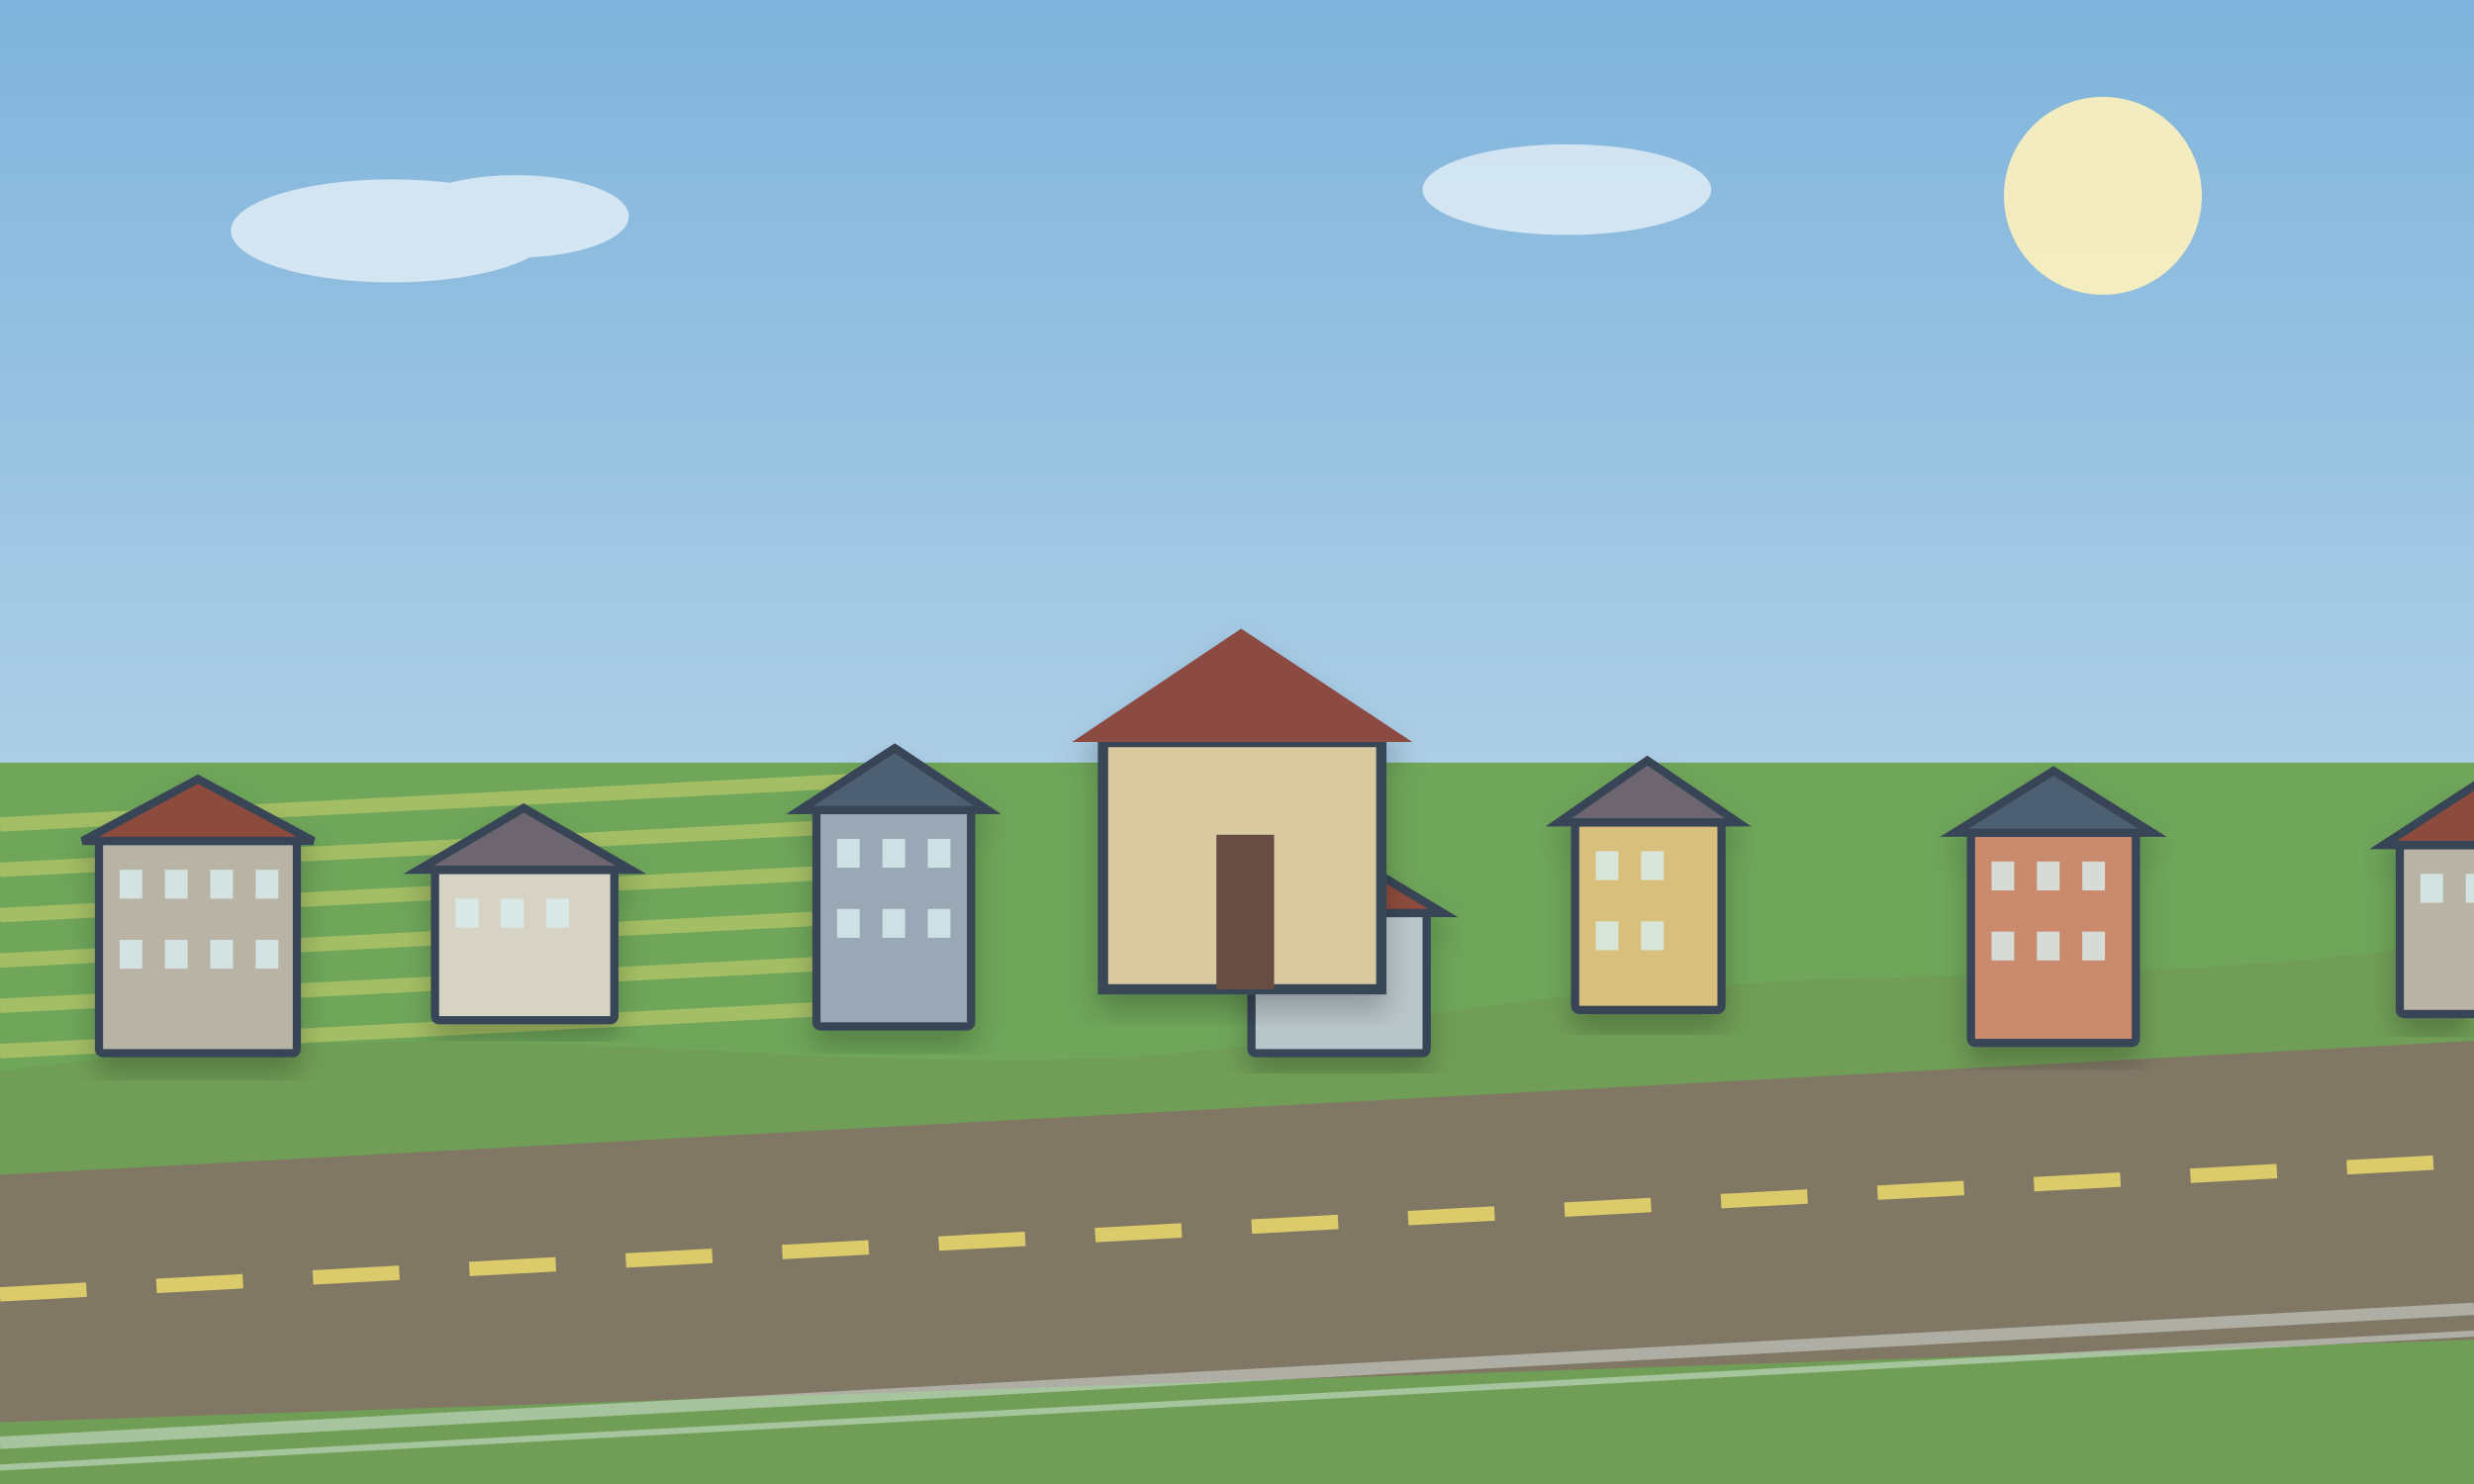
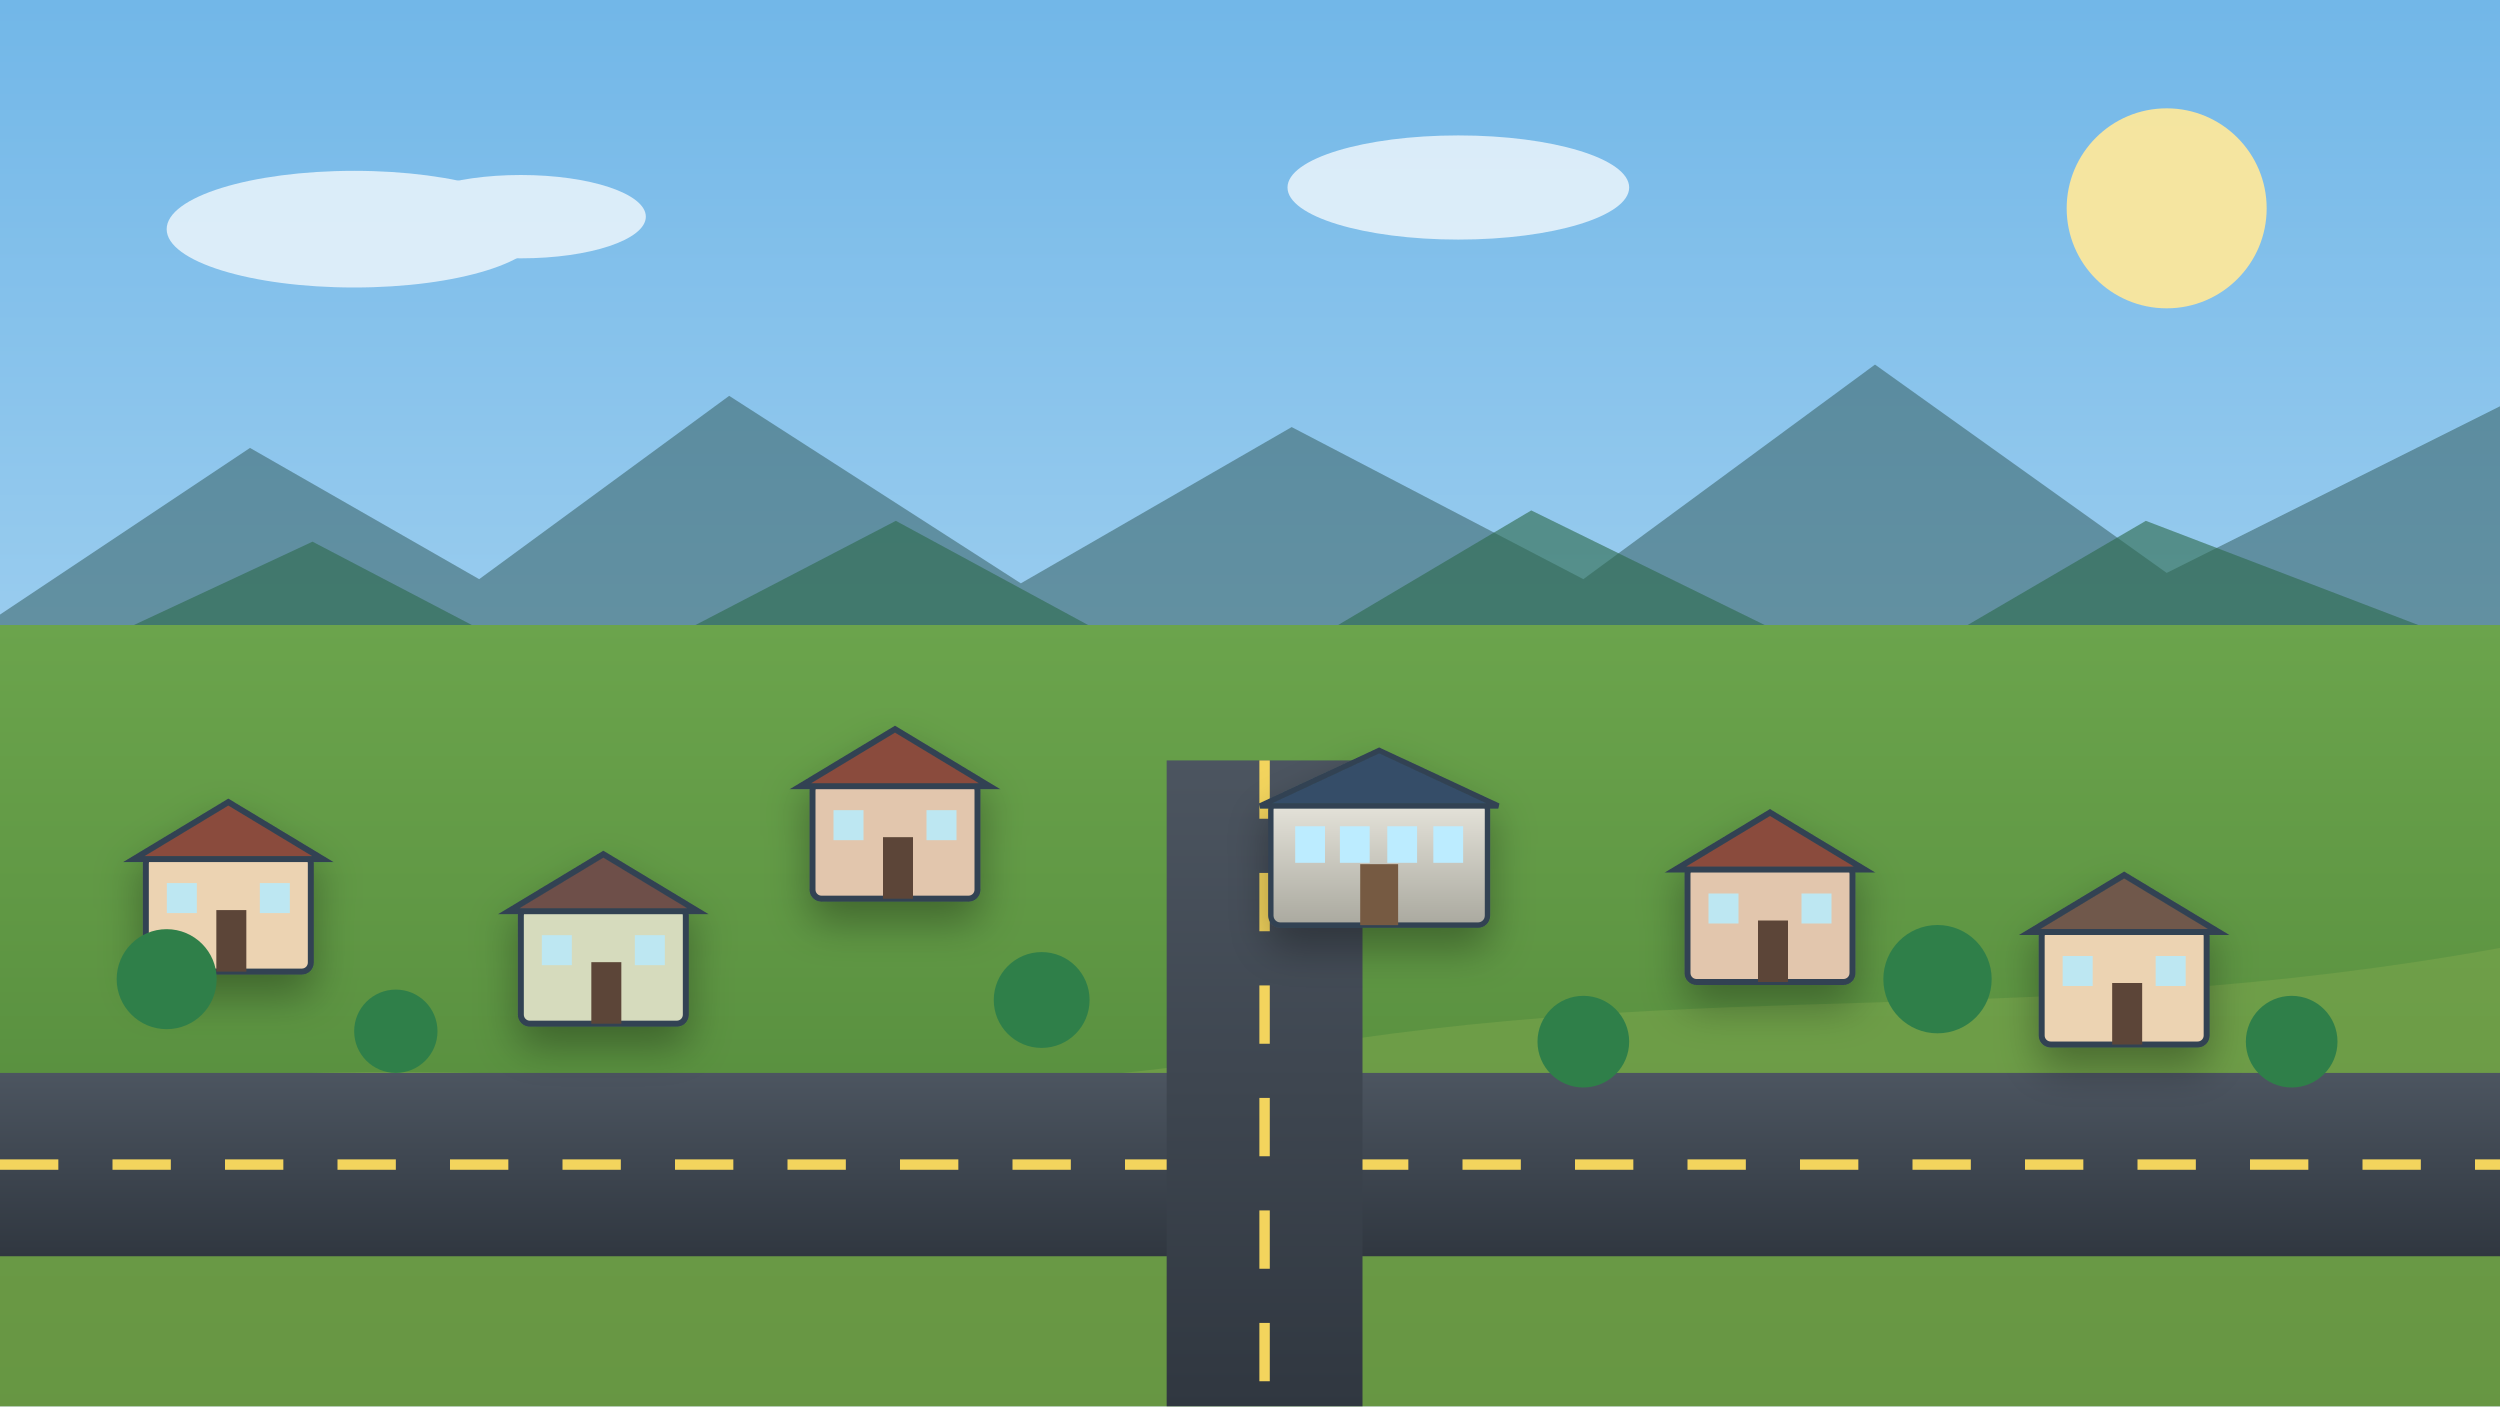
- <svg xmlns="http://www.w3.org/2000/svg" viewBox="0 0 1200 720" role="img" aria-label="Stadtentwicklung Stufe 2">
+ <svg xmlns="http://www.w3.org/2000/svg" viewBox="0 0 1200 675" role="img" aria-label="Dorf">
  <defs>
    <linearGradient id="sky" x1="0" y1="0" x2="0" y2="1">
-       <stop offset="0" stop-color="#80b4dc" />
-       <stop offset="1" stop-color="#d6e7ef" />
+       <stop stop-color="#72b7e8" />
+       <stop offset="1" stop-color="#c9e6f6" />
    </linearGradient>
-     <linearGradient id="glass" x1="0" y1="0" x2="1" y2="1">
-       <stop stop-color="#9fd5dc" />
-       <stop offset=".55" stop-color="#4f7f96" />
-       <stop offset="1" stop-color="#d4eef2" />
+     <linearGradient id="ground" x1="0" y1="0" x2="0" y2="1">
+       <stop stop-color="#6ba44c" />
+       <stop offset="1" stop-color="#4d8337" />
    </linearGradient>
-     <filter id="shadow">
-       <feDropShadow dx="0" dy="8" stdDeviation="7" flood-opacity=".23" />
+     <linearGradient id="road" x1="0" y1="0" x2="0" y2="1">
+       <stop stop-color="#4c5560" />
+       <stop offset="1" stop-color="#303740" />
+     </linearGradient>
+     <linearGradient id="stone" x1="0" y1="0" x2="0" y2="1">
+       <stop stop-color="#e6e4db" />
+       <stop offset="1" stop-color="#aaa99f" />
+     </linearGradient>
+     <filter id="shadow" x="-30%" y="-30%" width="160%" height="180%">
+       <feDropShadow dx="0" dy="10" stdDeviation="10" flood-color="#02070b" flood-opacity=".32" />
    </filter>
  </defs>
-   <rect width="1200" height="720" fill="url(#sky)" />
-   <circle cx="1020" cy="95" r="48" fill="#fff2bd" opacity=".9" />
-   <g fill="#fff" opacity=".62">
-     <ellipse cx="190" cy="112" rx="78" ry="25" />
-     <ellipse cx="250" cy="105" rx="55" ry="20" />
-     <ellipse cx="760" cy="92" rx="70" ry="22" />
+   <rect width="1200" height="675" fill="url(#sky)" />
+   <circle cx="1040" cy="100" r="48" fill="#ffe89a" opacity=".92" />
+   <g fill="#fff" opacity=".72">
+     <ellipse cx="170" cy="110" rx="90" ry="28" />
+     <ellipse cx="250" cy="104" rx="60" ry="20" />
+     <ellipse cx="700" cy="90" rx="82" ry="25" />
  </g>
-   <rect y="370" width="1200" height="350" fill="#6fa65a" />
-   <path d="M0 520 C260 480 450 540 650 500 C850 460 1030 485 1200 455 L1200 720 0 720Z" fill="#70904f" opacity=".38" />
-   <path d="M0 570 L1200 505 L1200 650 L0 690Z" fill="#807764" />
-   <path d="M0 628 L1200 563" stroke="#e6d46b" stroke-width="7" stroke-dasharray="42 34" opacity=".9" />
-   <g opacity=".7">
-     <path d="M0 400 L430 378" stroke="#b9c968" stroke-width="7" />
-     <path d="M0 422 L430 400" stroke="#b9c968" stroke-width="7" />
-     <path d="M0 444 L430 422" stroke="#b9c968" stroke-width="7" />
-     <path d="M0 466 L430 444" stroke="#b9c968" stroke-width="7" />
-     <path d="M0 488 L430 466" stroke="#b9c968" stroke-width="7" />
-     <path d="M0 510 L430 488" stroke="#b9c968" stroke-width="7" />
+   <path d="M0 295L120 215 230 278 350 190 490 280 620 205 760 278 900 175 1040 275 1200 195V410H0Z" fill="#355f62" opacity=".55" />
+   <path d="M0 330L150 260 280 328 430 250 585 334 735 245 900 326 1030 250 1200 315V430H0Z" fill="#2d6a4d" opacity=".62" />
+   <rect y="300" width="1200" height="375" fill="url(#ground)" />
+   <path d="M0 530C220 490 390 545 610 505 820 468 980 495 1200 455V675H0Z" fill="#7ba54c" opacity=".55" />
+   <rect y="515" width="1200" height="88" fill="url(#road)" />
+   <path d="M0 559H1200" stroke="#f3d45d" stroke-width="5" stroke-dasharray="28 26" />
+   <rect x="560" y="365" width="94" height="310" fill="url(#road)" />
+   <path d="M607 365V675" stroke="#f3d45d" stroke-width="5" stroke-dasharray="28 26" />
+   <g filter="url(#shadow)">
+     <g transform="translate(70 385) scale(.72)">
+       <rect y="35" width="110" height="78" rx="6" fill="#ecd3b2" stroke="#334353" stroke-width="4" />
+       <path d="M-8 38 55 0 118 38Z" fill="#8a4c3d" stroke="#334353" stroke-width="4" />
+       <rect x="14" y="54" width="20" height="20" fill="#bde7f2" />
+       <rect x="76" y="54" width="20" height="20" fill="#bde7f2" />
+       <rect x="47" y="72" width="20" height="41" fill="#5c4538" />
+     </g>
+     <g transform="translate(250 410) scale(.72)">
+       <rect y="35" width="110" height="78" rx="6" fill="#d6dbbd" stroke="#334353" stroke-width="4" />
+       <path d="M-8 38 55 0 118 38Z" fill="#6e4f4a" stroke="#334353" stroke-width="4" />
+       <rect x="14" y="54" width="20" height="20" fill="#bde7f2" />
+       <rect x="76" y="54" width="20" height="20" fill="#bde7f2" />
+       <rect x="47" y="72" width="20" height="41" fill="#5c4538" />
+     </g>
+     <g transform="translate(390 350) scale(.72)">
+       <rect y="35" width="110" height="78" rx="6" fill="#e2c6ad" stroke="#334353" stroke-width="4" />
+       <path d="M-8 38 55 0 118 38Z" fill="#8a4c3d" stroke="#334353" stroke-width="4" />
+       <rect x="14" y="54" width="20" height="20" fill="#bde7f2" />
+       <rect x="76" y="54" width="20" height="20" fill="#bde7f2" />
+       <rect x="47" y="72" width="20" height="41" fill="#5c4538" />
+     </g>
+     <g transform="translate(810 390) scale(.72)">
+       <rect y="35" width="110" height="78" rx="6" fill="#e2c6ad" stroke="#334353" stroke-width="4" />
+       <path d="M-8 38 55 0 118 38Z" fill="#8a4c3d" stroke="#334353" stroke-width="4" />
+       <rect x="14" y="54" width="20" height="20" fill="#bde7f2" />
+       <rect x="76" y="54" width="20" height="20" fill="#bde7f2" />
+       <rect x="47" y="72" width="20" height="41" fill="#5c4538" />
+     </g>
+     <g transform="translate(980 420) scale(.72)">
+       <rect y="35" width="110" height="78" rx="6" fill="#ecd3b2" stroke="#334353" stroke-width="4" />
+       <path d="M-8 38 55 0 118 38Z" fill="#6f594b" stroke="#334353" stroke-width="4" />
+       <rect x="14" y="54" width="20" height="20" fill="#bde7f2" />
+       <rect x="76" y="54" width="20" height="20" fill="#bde7f2" />
+       <rect x="47" y="72" width="20" height="41" fill="#5c4538" />
+     </g>
+     <g transform="translate(610 355) scale(.65)">
+       <rect y="45" width="160" height="92" rx="7" fill="url(#stone)" stroke="#334353" stroke-width="4" />
+       <path d="M-8 49 80 8 168 49Z" fill="#344e68" stroke="#334353" stroke-width="4" />
+       <rect x="18" y="64" width="22" height="27" fill="#bcecff" />
+       <rect x="51" y="64" width="22" height="27" fill="#bcecff" />
+       <rect x="86" y="64" width="22" height="27" fill="#bcecff" />
+       <rect x="120" y="64" width="22" height="27" fill="#bcecff" />
+       <rect x="66" y="92" width="28" height="45" fill="#765a42" />
+     </g>
  </g>
-   <g filter="url(#shadow)">
-     <rect x="48" y="408" width="96" height="103" rx="2" fill="#b8b3a5" stroke="#384557" stroke-width="4" />
-     <path d="M40 408 L96 378 L152 408Z" fill="#8d4b3e" stroke="#384557" stroke-width="4" />
-     <rect x="58" y="422" width="11" height="14" fill="#d9eff0" opacity=".8" />
-     <rect x="80" y="422" width="11" height="14" fill="#d9eff0" opacity=".8" />
-     <rect x="102" y="422" width="11" height="14" fill="#d9eff0" opacity=".8" />
-     <rect x="124" y="422" width="11" height="14" fill="#d9eff0" opacity=".8" />
-     <rect x="58" y="456" width="11" height="14" fill="#d9eff0" opacity=".8" />
-     <rect x="80" y="456" width="11" height="14" fill="#d9eff0" opacity=".8" />
-     <rect x="102" y="456" width="11" height="14" fill="#d9eff0" opacity=".8" />
-     <rect x="124" y="456" width="11" height="14" fill="#d9eff0" opacity=".8" />
-   </g>
-   <g filter="url(#shadow)">
-     <rect x="211" y="422" width="87" height="73" rx="2" fill="#d6d3c5" stroke="#384557" stroke-width="4" />
-     <path d="M203 422 L254 392 L306 422Z" fill="#6d6670" stroke="#384557" stroke-width="4" />
-     <rect x="221" y="436" width="11" height="14" fill="#d9eff0" opacity=".8" />
-     <rect x="243" y="436" width="11" height="14" fill="#d9eff0" opacity=".8" />
-     <rect x="265" y="436" width="11" height="14" fill="#d9eff0" opacity=".8" />
-   </g>
-   <g filter="url(#shadow)">
-     <rect x="396" y="393" width="75" height="105" rx="2" fill="#9aa7b4" stroke="#384557" stroke-width="4" />
-     <path d="M388 393 L434 363 L479 393Z" fill="#4e6173" stroke="#384557" stroke-width="4" />
-     <rect x="406" y="407" width="11" height="14" fill="#d9eff0" opacity=".8" />
-     <rect x="428" y="407" width="11" height="14" fill="#d9eff0" opacity=".8" />
-     <rect x="450" y="407" width="11" height="14" fill="#d9eff0" opacity=".8" />
-     <rect x="406" y="441" width="11" height="14" fill="#d9eff0" opacity=".8" />
-     <rect x="428" y="441" width="11" height="14" fill="#d9eff0" opacity=".8" />
-     <rect x="450" y="441" width="11" height="14" fill="#d9eff0" opacity=".8" />
-   </g>
-   <g filter="url(#shadow)">
-     <rect x="607" y="443" width="85" height="68" rx="2" fill="#b9c6c9" stroke="#384557" stroke-width="4" />
-     <path d="M599 443 L650 413 L700 443Z" fill="#8d4b3e" stroke="#384557" stroke-width="4" />
-     <rect x="617" y="457" width="11" height="14" fill="#d9eff0" opacity=".8" />
-     <rect x="639" y="457" width="11" height="14" fill="#d9eff0" opacity=".8" />
-     <rect x="661" y="457" width="11" height="14" fill="#d9eff0" opacity=".8" />
-   </g>
-   <g filter="url(#shadow)">
-     <rect x="764" y="399" width="71" height="91" rx="2" fill="#d8c07b" stroke="#384557" stroke-width="4" />
-     <path d="M756 399 L799 369 L843 399Z" fill="#6d6670" stroke="#384557" stroke-width="4" />
-     <rect x="774" y="413" width="11" height="14" fill="#d9eff0" opacity=".8" />
-     <rect x="796" y="413" width="11" height="14" fill="#d9eff0" opacity=".8" />
-     <rect x="774" y="447" width="11" height="14" fill="#d9eff0" opacity=".8" />
-     <rect x="796" y="447" width="11" height="14" fill="#d9eff0" opacity=".8" />
-   </g>
-   <g filter="url(#shadow)">
-     <rect x="956" y="404" width="80" height="102" rx="2" fill="#c98a6e" stroke="#384557" stroke-width="4" />
-     <path d="M948 404 L996 374 L1044 404Z" fill="#4e6173" stroke="#384557" stroke-width="4" />
-     <rect x="966" y="418" width="11" height="14" fill="#d9eff0" opacity=".8" />
-     <rect x="988" y="418" width="11" height="14" fill="#d9eff0" opacity=".8" />
-     <rect x="1010" y="418" width="11" height="14" fill="#d9eff0" opacity=".8" />
-     <rect x="966" y="452" width="11" height="14" fill="#d9eff0" opacity=".8" />
-     <rect x="988" y="452" width="11" height="14" fill="#d9eff0" opacity=".8" />
-     <rect x="1010" y="452" width="11" height="14" fill="#d9eff0" opacity=".8" />
-   </g>
-   <g filter="url(#shadow)">
-     <rect x="1164" y="410" width="75" height="82" rx="2" fill="#b8b3a5" stroke="#384557" stroke-width="4" />
-     <path d="M1156 410 L1202 380 L1247 410Z" fill="#8d4b3e" stroke="#384557" stroke-width="4" />
-     <rect x="1174" y="424" width="11" height="14" fill="#d9eff0" opacity=".8" />
-     <rect x="1196" y="424" width="11" height="14" fill="#d9eff0" opacity=".8" />
-     <rect x="1218" y="424" width="11" height="14" fill="#d9eff0" opacity=".8" />
-   </g>
-   <g filter="url(#shadow)">
-     <rect x="535" y="360" width="135" height="120" fill="#d8c9a1" stroke="#394657" stroke-width="5" />
-     <path d="M520 360 L602 305 L685 360Z" fill="#8b4c42" />
-     <rect x="590" y="405" width="28" height="75" fill="#684d42" />
-   </g>
-   <g opacity=".45">
-     <path d="M0 700 L1200 635" stroke="#e8f2f3" stroke-width="6" />
-     <path d="M0 712 L1200 647" stroke="#e8f2f3" stroke-width="3" />
+   <g fill="#2f7f49">
+     <circle cx="80" cy="470" r="24" />
+     <circle cx="190" cy="495" r="20" />
+     <circle cx="500" cy="480" r="23" />
+     <circle cx="760" cy="500" r="22" />
+     <circle cx="930" cy="470" r="26" />
+     <circle cx="1100" cy="500" r="22" />
  </g>
</svg>
